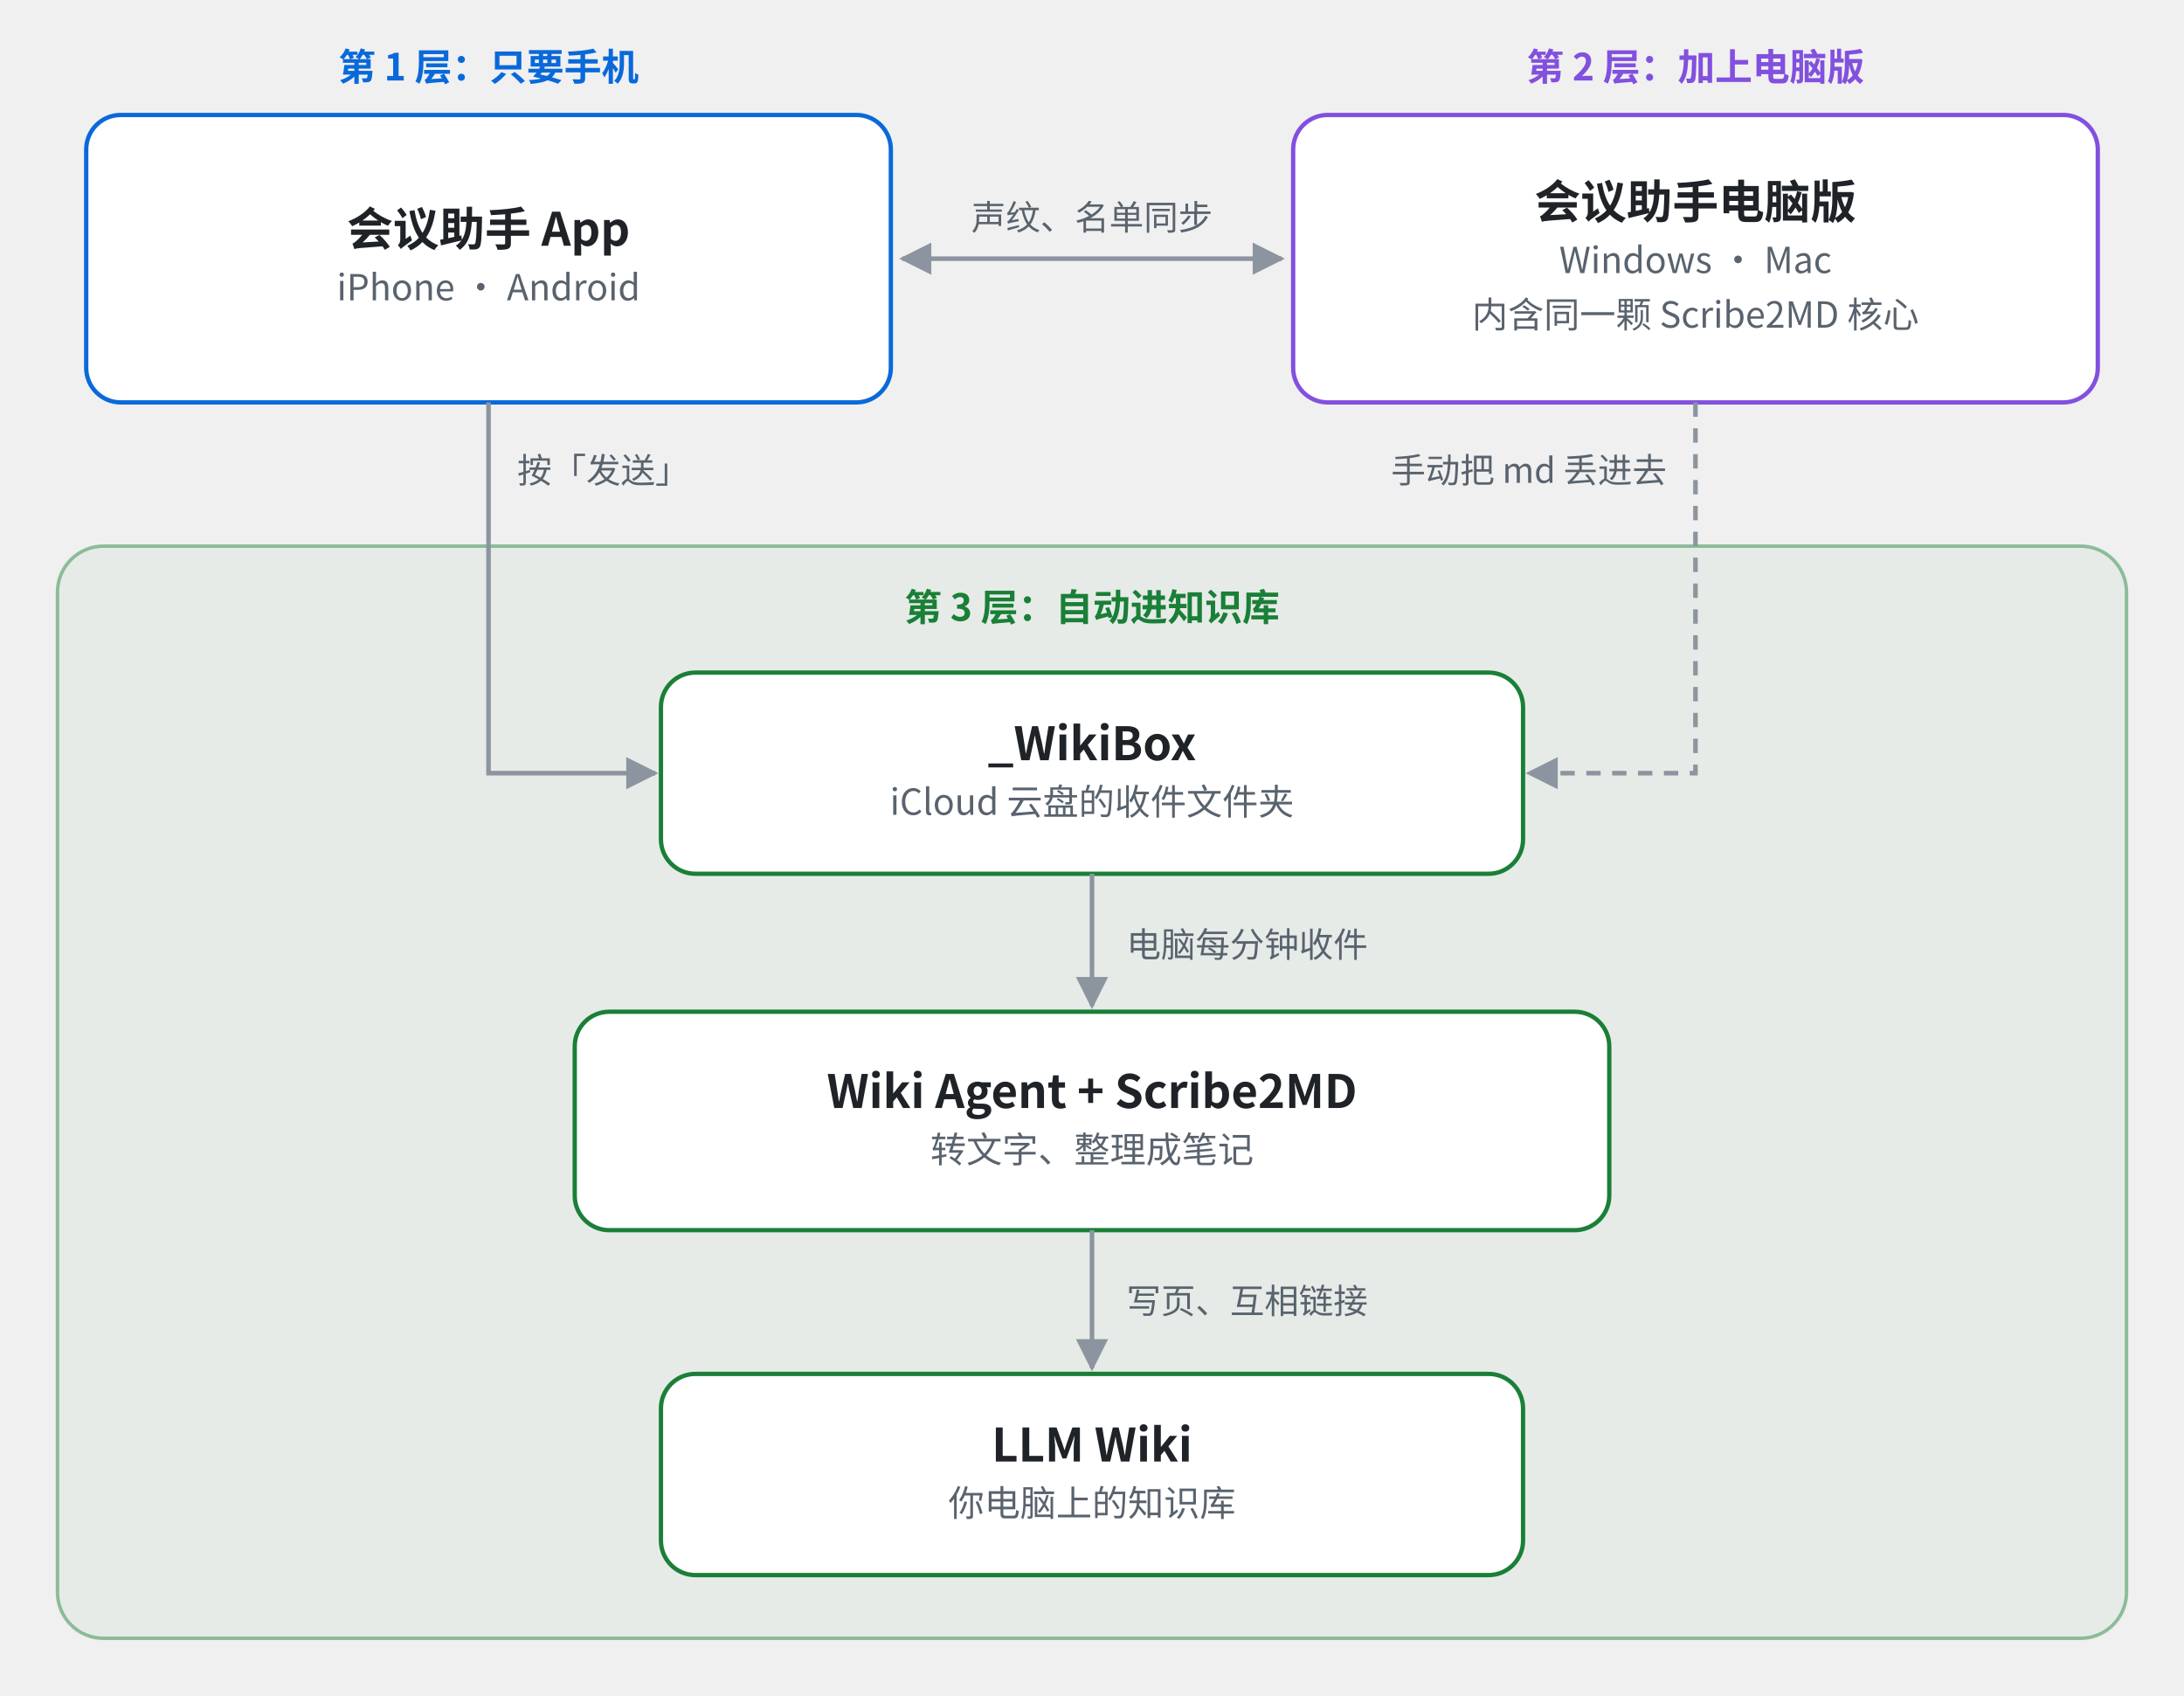
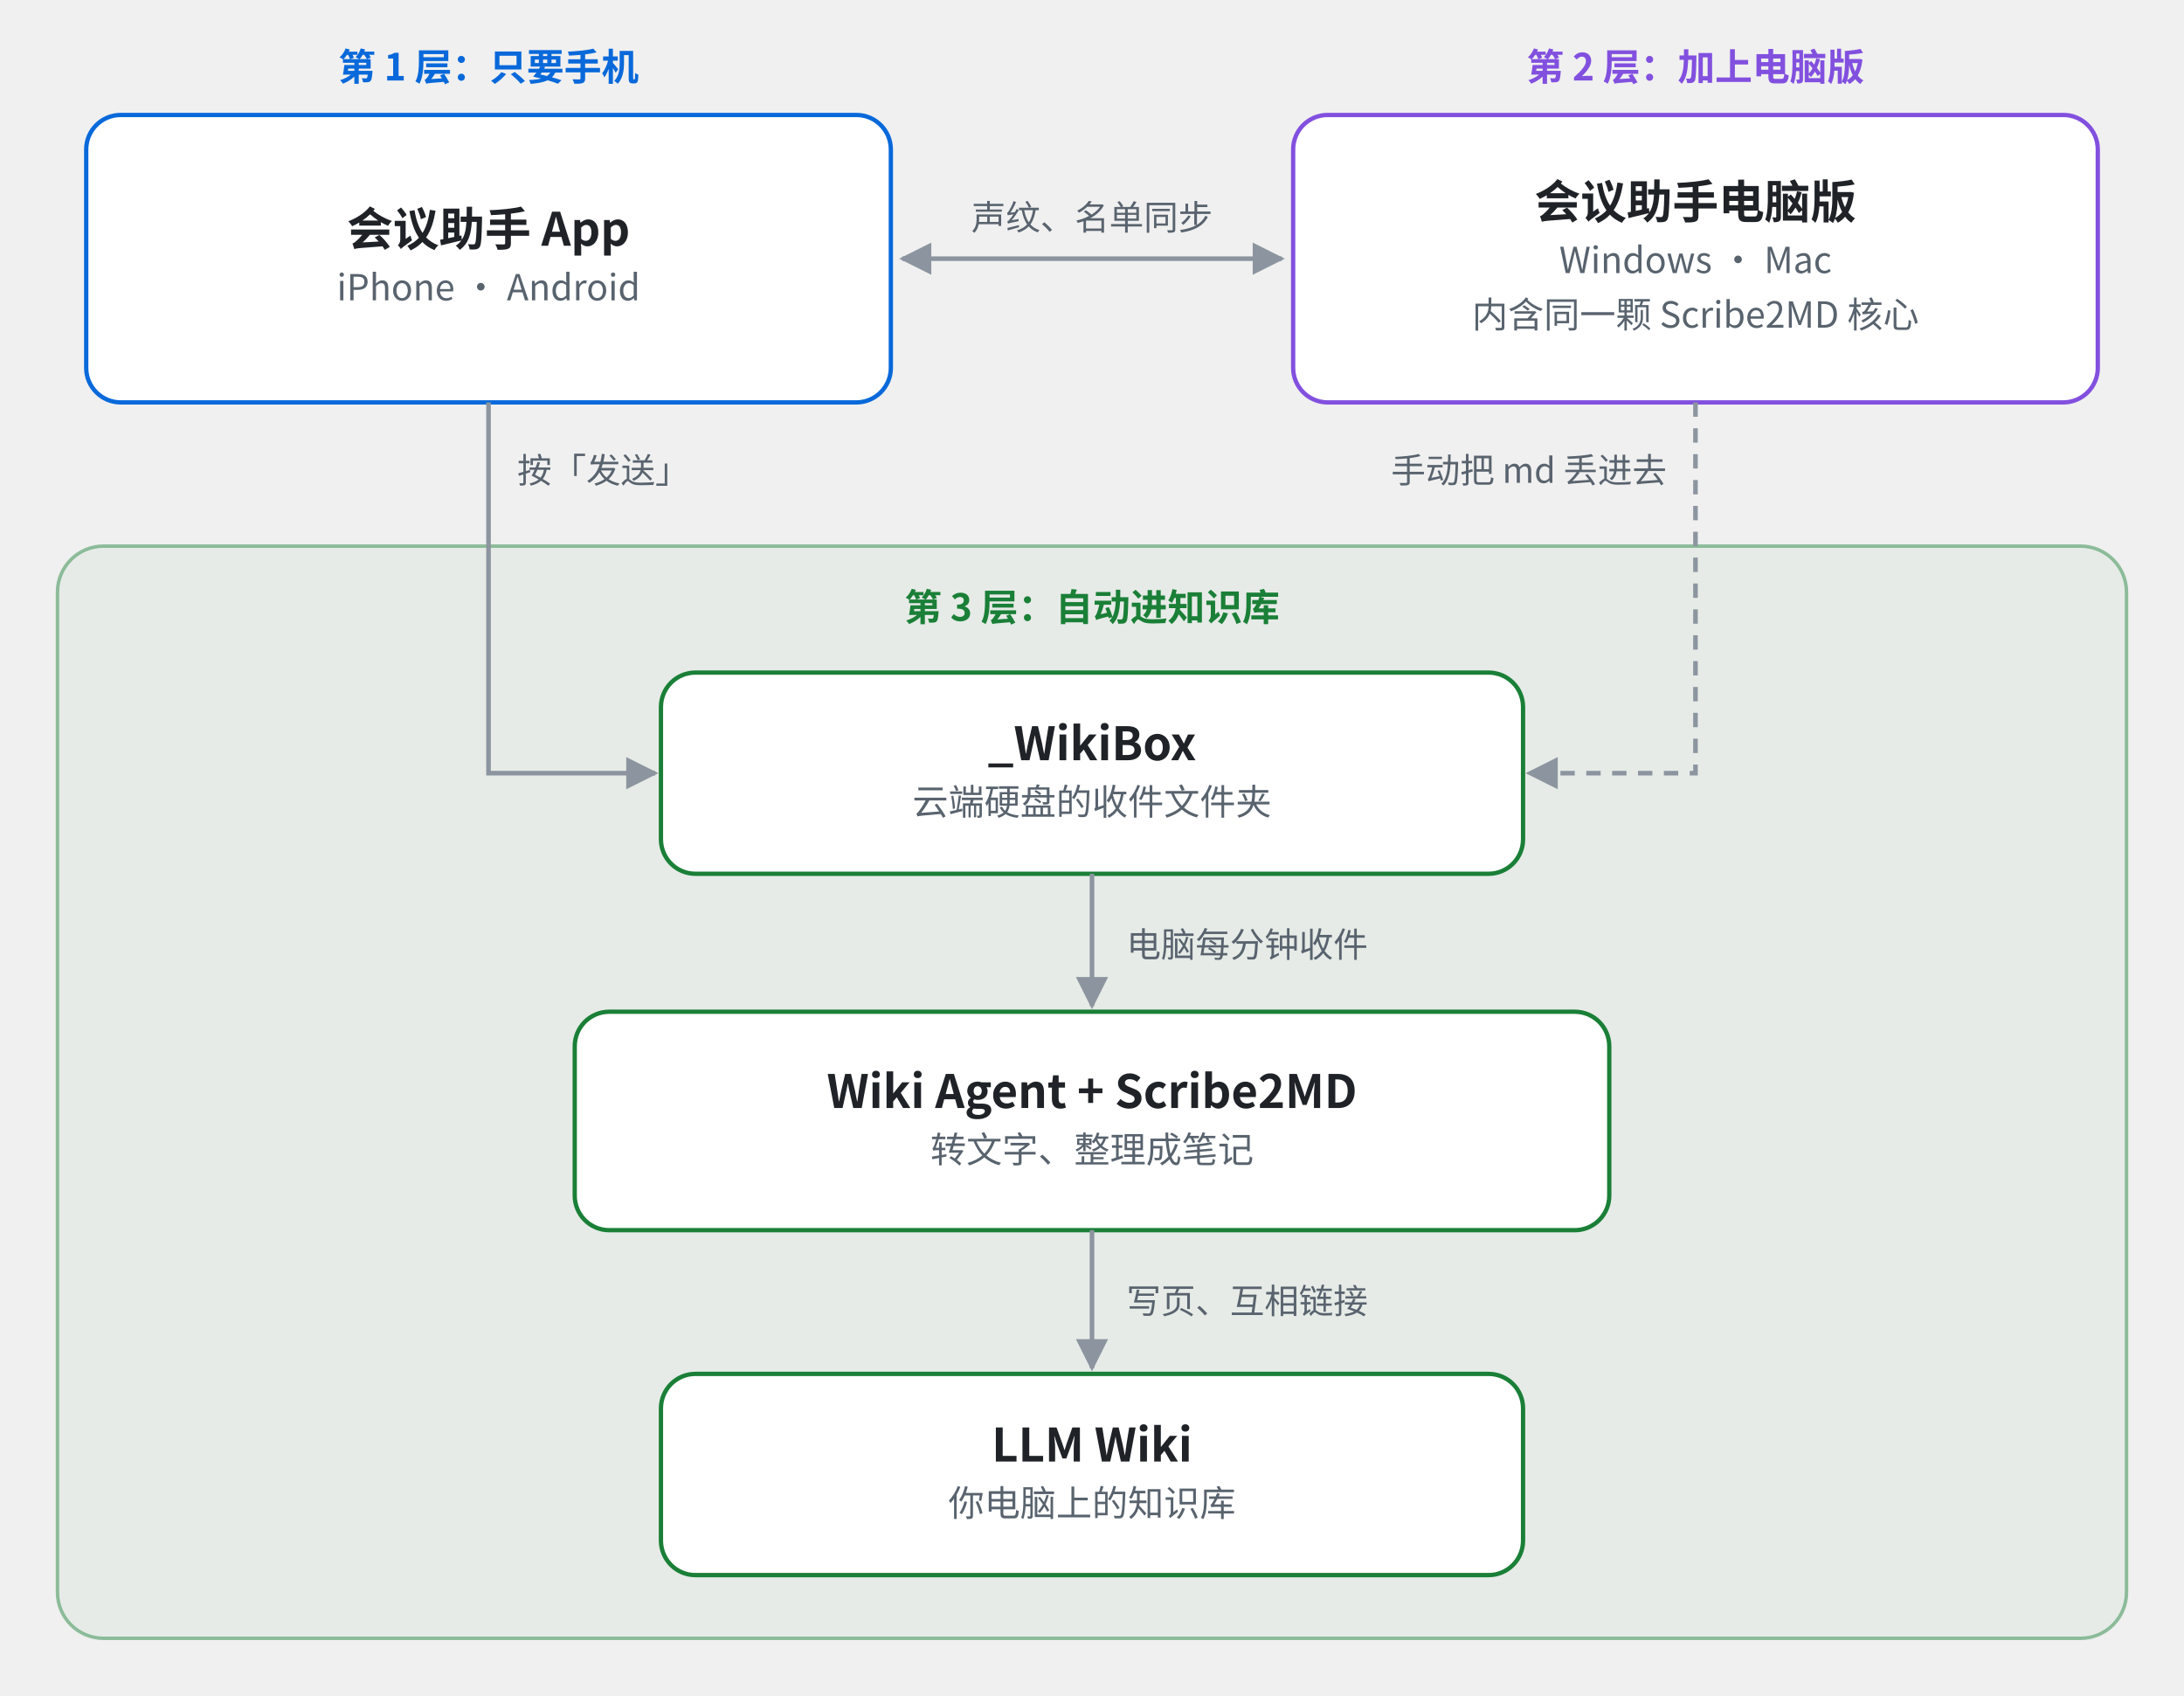
<svg xmlns="http://www.w3.org/2000/svg" viewBox="0 0 760 590" width="760" height="590" role="img" aria-labelledby="title" xml:lang="zh-Hans" font-family="'PingFang SC','Microsoft YaHei','Noto Sans CJK SC',-apple-system,'Segoe UI',sans-serif">
  <style>
.card{fill:#ffffff;stroke-width:1.5}
.t{fill:#1f2328;font-weight:600;font-size:16px}
.s{fill:#59636e;font-size:12.5px}
.lbl{fill:#59636e;font-size:12px}
.cap{font-weight:600;font-size:13px}
.line{stroke:#8c959f;stroke-width:1.6;fill:none}
.dash{stroke-dasharray:5 4}
.head{fill:#8c959f}
.k1{stroke:#0969da}.f1{fill:#0969da}
.k2{stroke:#8250df}.f2{fill:#8250df}
.k3{stroke:#1a7f37}.f3{fill:#1a7f37}
.group{fill:#1a7f37;fill-opacity:.05;stroke:#1a7f37;stroke-opacity:.45;stroke-width:1.2}
@media (prefers-color-scheme: dark){
.card{fill:#151b23}
.t{fill:#f0f6fc}
.s,.lbl{fill:#9198a1}
.line{stroke:#656c76}.head{fill:#656c76}
.k1{stroke:#4493f8}.f1{fill:#4493f8}
.k2{stroke:#ab7df8}.f2{fill:#ab7df8}
.k3{stroke:#3fb950}.f3{fill:#3fb950}
.group{fill:#3fb950;fill-opacity:.07;stroke:#3fb950;stroke-opacity:.5}
}
</style>
  <defs>
    <marker id="a" viewBox="0 0 10 10" refX="9" refY="5" markerWidth="7" markerHeight="7" orient="auto-start-reverse">
      <path d="M0 0 L10 5 L0 10 z" class="head" />
    </marker>
  </defs>
  <rect x="20" y="190" width="720" height="380" rx="16" class="group" />
  <text x="170.0" y="28" class="cap f1" text-anchor="middle">第 1 层：只要手机</text>
  <text x="590.0" y="28" class="cap f2" text-anchor="middle">第 2 层：加上电脑版</text>
  <text x="380.0" y="216" class="cap f3" text-anchor="middle">第 3 层：自动进知识库</text>
  <rect x="30" y="40" width="280" height="100" rx="12" class="card k1" />
  <text x="170.0" y="85.5" class="t" text-anchor="middle">会议助手 App</text>
  <text x="170.0" y="104.5" class="s" text-anchor="middle">iPhone · Android</text>
  <rect x="450" y="40" width="280" height="100" rx="12" class="card k2" />
  <text x="590.0" y="76.0" class="t" text-anchor="middle">会议助手电脑版</text>
  <text x="590.0" y="95.0" class="s" text-anchor="middle">Windows · Mac</text>
  <text x="590.0" y="114.0" class="s" text-anchor="middle">内含同一颗 Scribe2MD 核心</text>
  <path d="M314 90.0 H446" class="line" marker-start="url(#a)" marker-end="url(#a)" />
  <text x="380.0" y="80.0" class="lbl" text-anchor="middle">声纹、名单同步</text>
  <path d="M170 140 V269.0 H228" class="line" marker-end="url(#a)" />
  <text x="180" y="168" class="lbl" text-anchor="start">按「发送」</text>
  <path d="M590 140 V269.0 H532" class="line dash" marker-end="url(#a)" />
  <text x="580" y="168" class="lbl" text-anchor="end">手动把 md 丢进去</text>
  <rect x="230" y="234" width="300" height="70" rx="12" class="card k3" />
  <text x="380.0" y="264.5" class="t" text-anchor="middle">_WikiBox</text>
-   <text x="380.0" y="283.5" class="s" text-anchor="middle">iCloud 云盘的收件文件夹</text>
+   <text x="380.0" y="283.5" class="s" text-anchor="middle">云端硬盘的收件文件夹</text>
  <path d="M380.0 304 V350" class="line" marker-end="url(#a)" />
  <text x="392.0" y="333" class="lbl" text-anchor="start">电脑每分钟收件</text>
  <rect x="200" y="352" width="360" height="76" rx="12" class="card k3" />
  <text x="380.0" y="385.5" class="t" text-anchor="middle">Wiki Agent + Scribe2MD</text>
  <text x="380.0" y="404.5" class="s" text-anchor="middle">转文字、整理成笔记</text>
  <path d="M380.0 428 V476" class="line" marker-end="url(#a)" />
  <text x="392.0" y="457" class="lbl" text-anchor="start">写页、互相链接</text>
  <rect x="230" y="478" width="300" height="70" rx="12" class="card k3" />
  <text x="380.0" y="508.5" class="t" text-anchor="middle">LLM Wiki</text>
  <text x="380.0" y="527.5" class="s" text-anchor="middle">你电脑上的知识库</text>
</svg>
